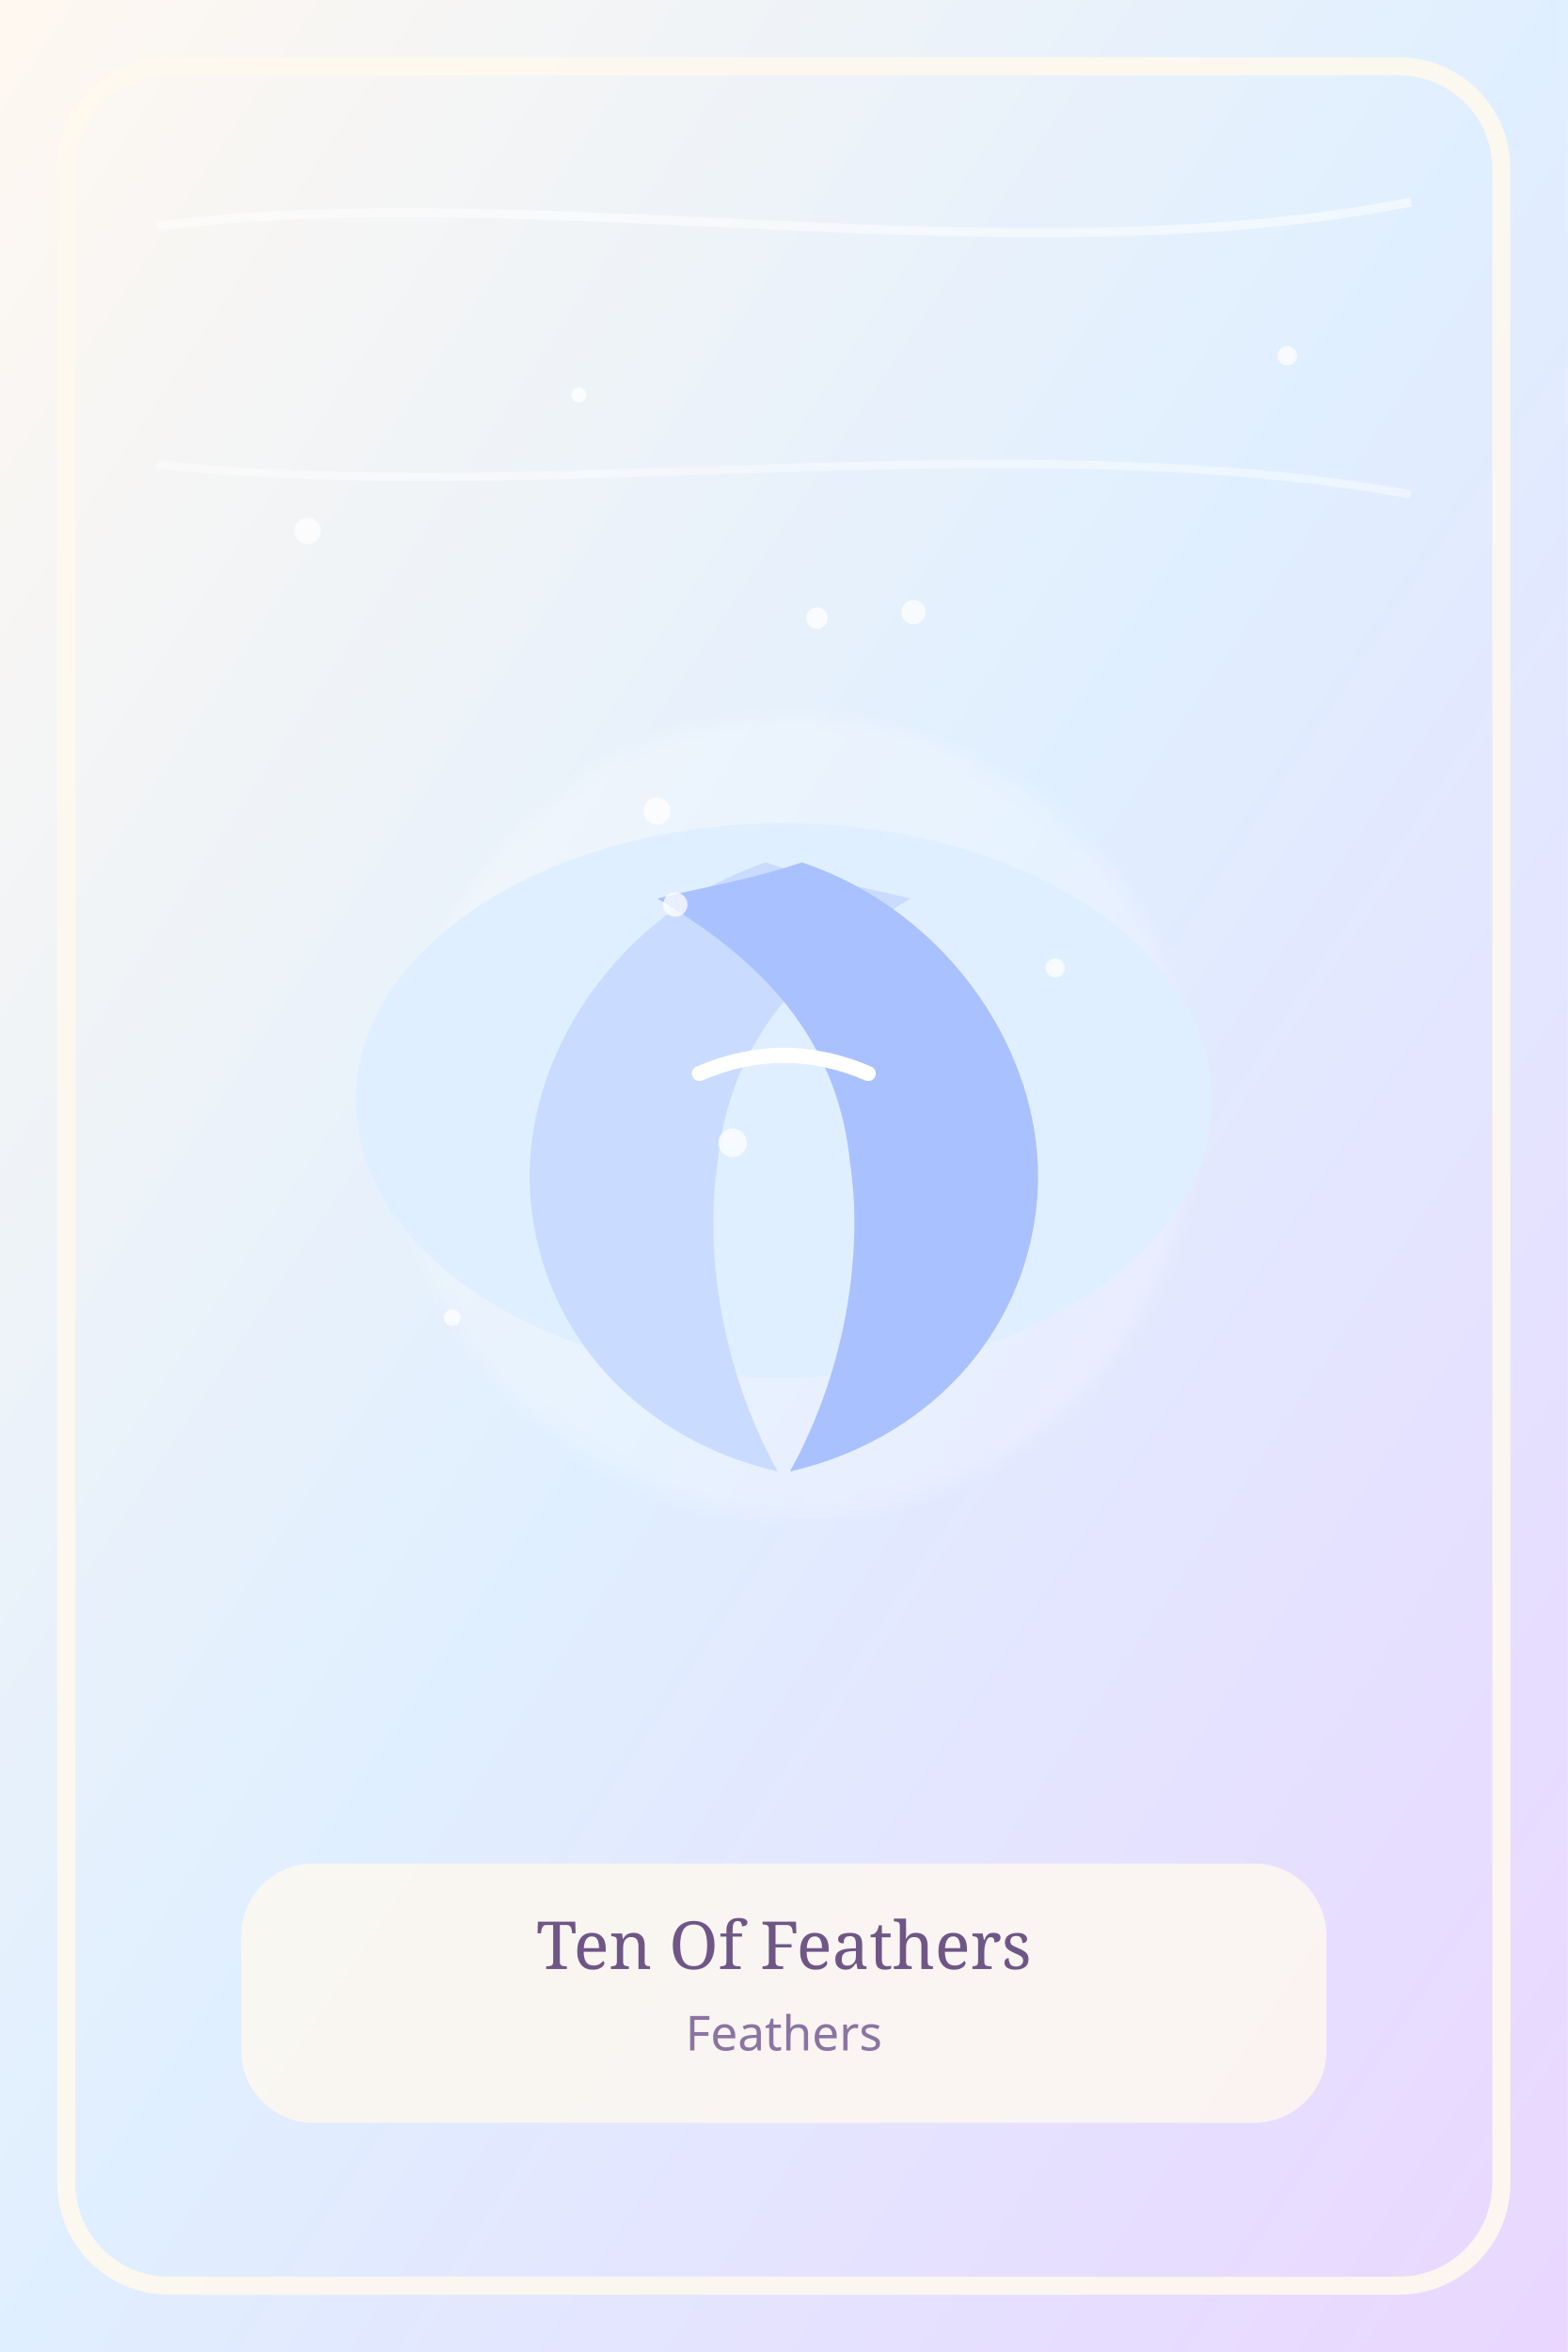
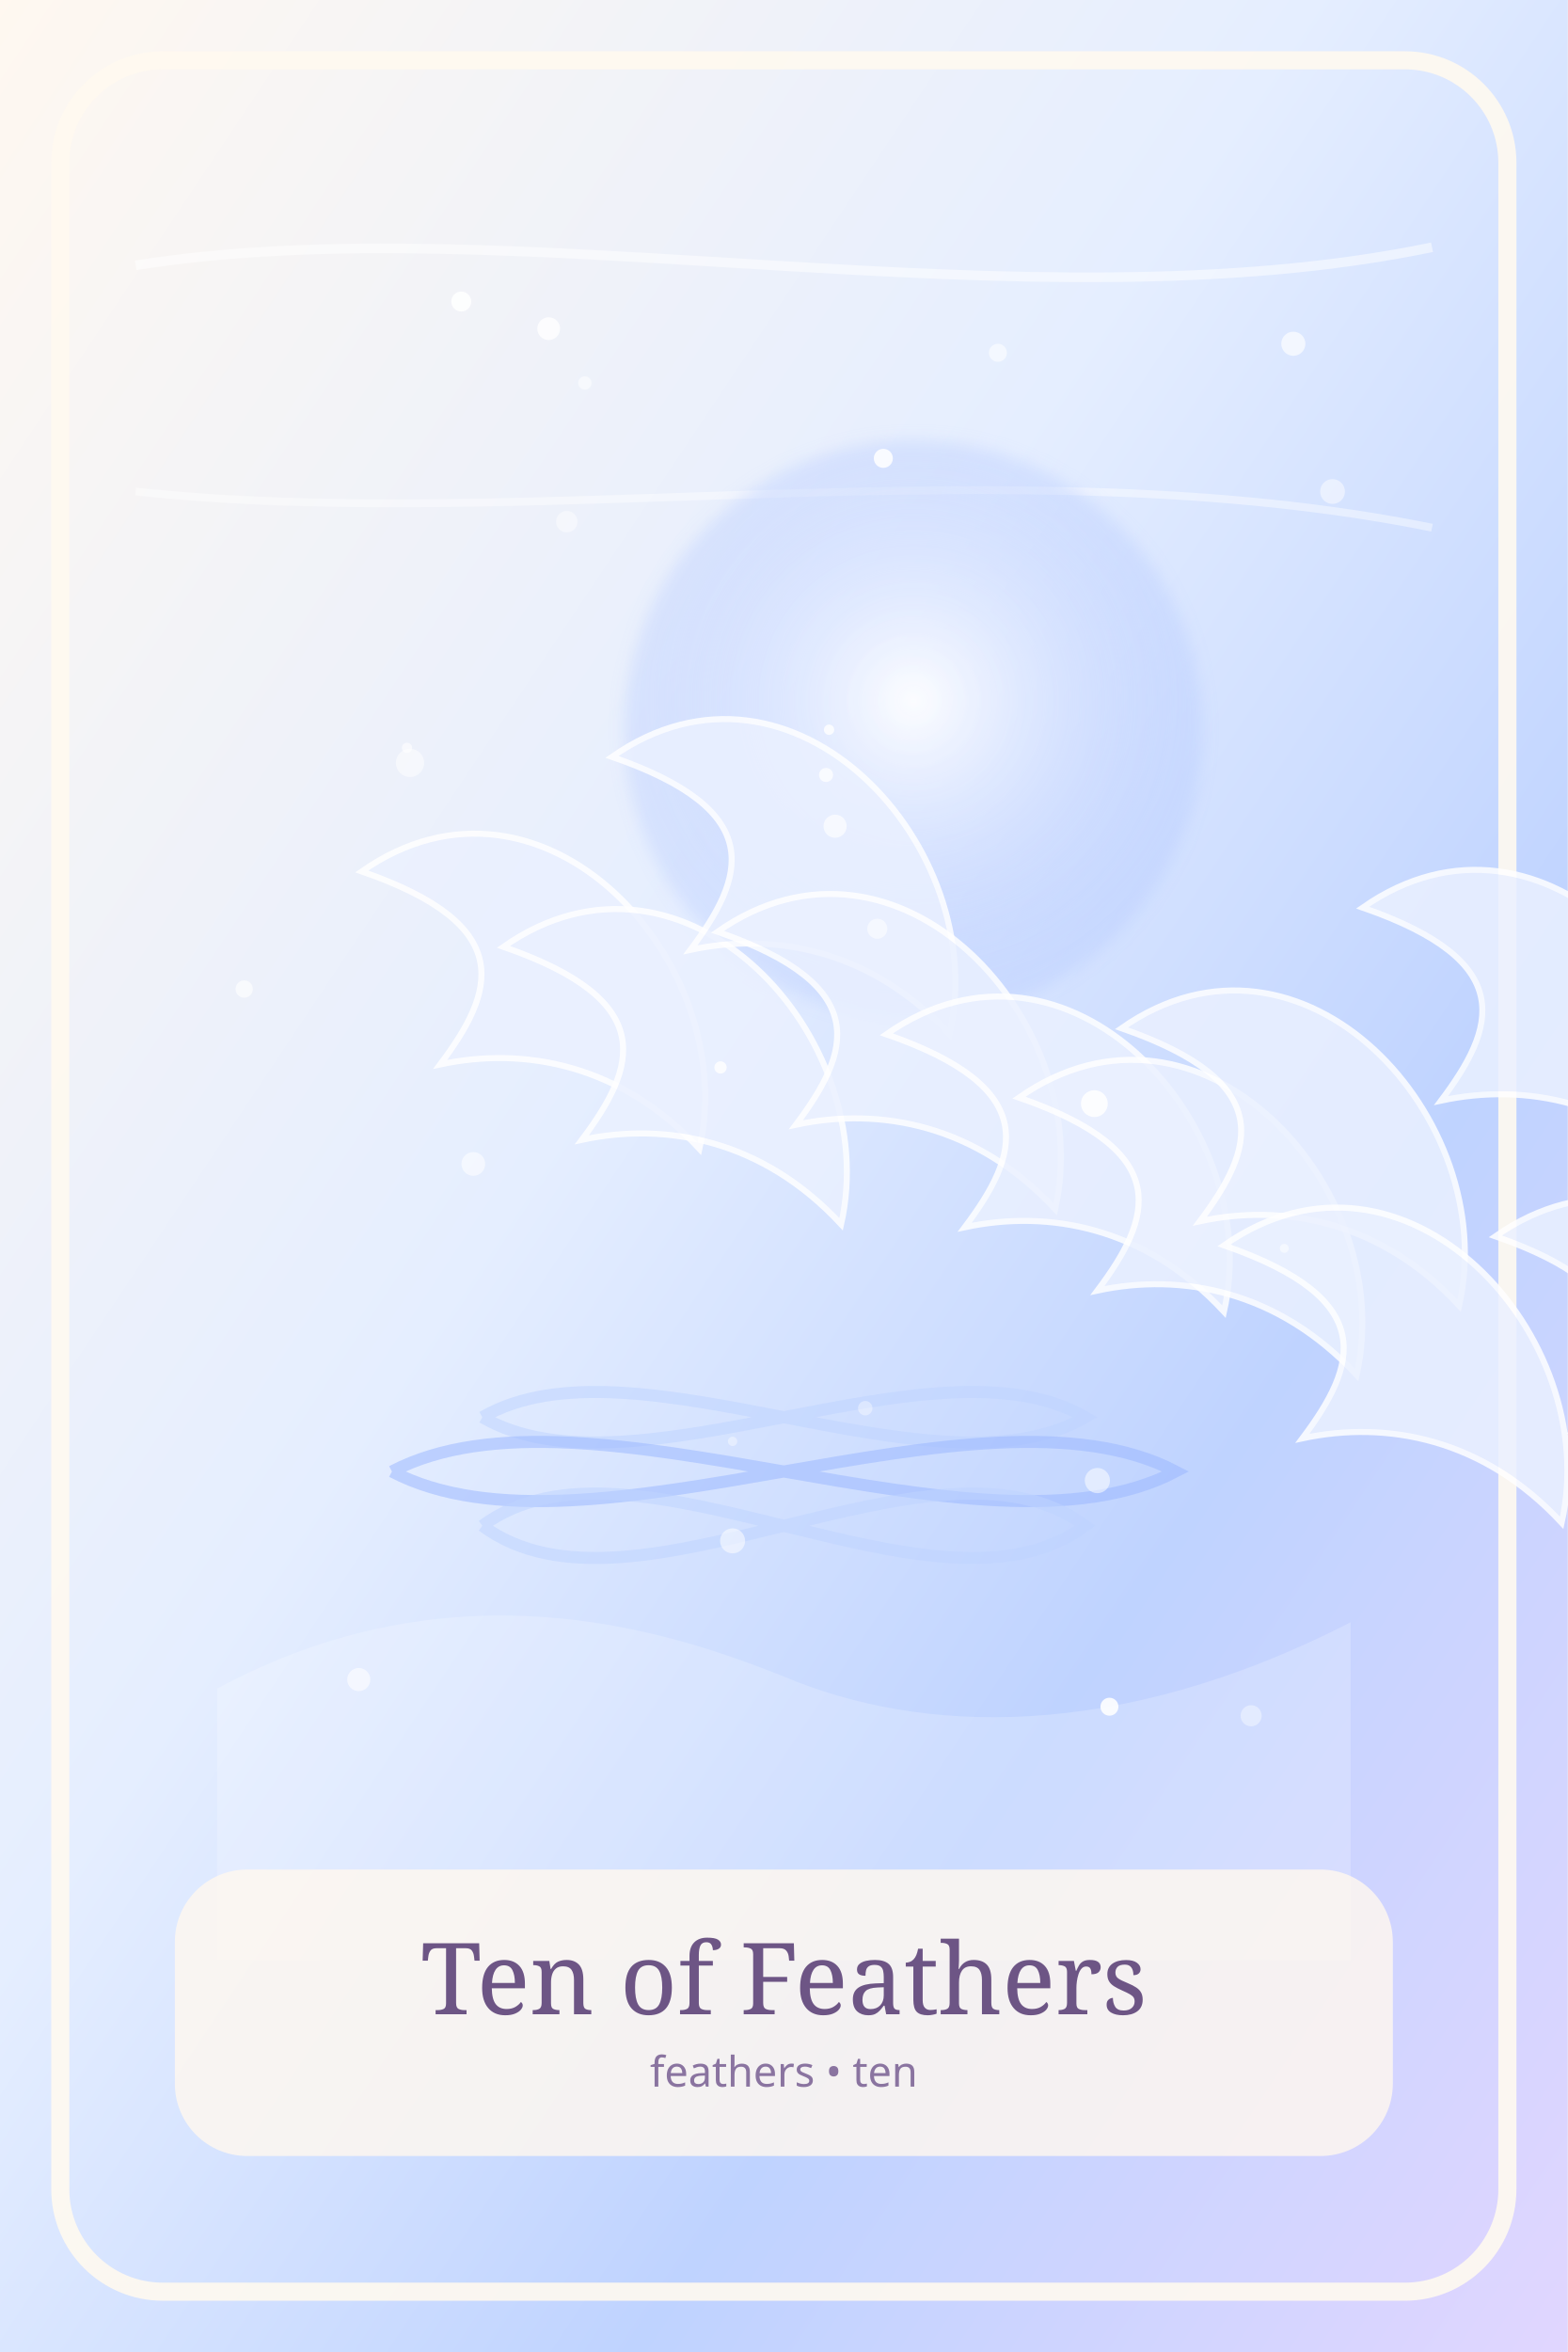
<svg xmlns="http://www.w3.org/2000/svg" viewBox="0 0 520 780" role="img" aria-labelledby="t d">
  <defs>
    <linearGradient id="bg" x1="0" y1="0" x2="1" y2="1">
      <stop offset="0%" stop-color="#fff8f0" />
-       <stop offset="50%" stop-color="#e0efff" />
-       <stop offset="100%" stop-color="#ead6ff" />
+       <stop offset="42%" stop-color="#e5eeff" />
+       <stop offset="70%" stop-color="#bfd3ff" />
+       <stop offset="100%" stop-color="#e1d6ff" />
    </linearGradient>
+     <radialGradient id="orb" cx="50%" cy="45%" r="60%">
+       <stop offset="0%" stop-color="#ffffff" stop-opacity="0.94" />
+       <stop offset="100%" stop-color="#9ab6ff" stop-opacity="0.16" />
+     </radialGradient>
    <filter id="soft" x="-20%" y="-20%" width="140%" height="140%">
-       <feGaussianBlur stdDeviation="2.8" />
+       <feGaussianBlur stdDeviation="2.5" />
    </filter>
  </defs>
  <rect width="520" height="780" fill="url(#bg)" />
-   <rect x="22" y="22" width="476" height="736" rx="34" fill="none" stroke="#fff9ee" stroke-width="6" opacity=".86" />
-   <path d="M52 75 C180 59,336 93,468 67" stroke="#fff" stroke-opacity=".5" stroke-width="3" fill="none" />
-   <path d="M52 154 C180 168,336 140,468 164" stroke="#fff" stroke-opacity=".42" stroke-width="2.7" fill="none" />
-   <circle cx="264" cy="370" r="132" fill="#ffffff" opacity=".22" filter="url(#soft)" />
-   <ellipse cx="260" cy="365" rx="142" ry="92" fill="#e0efff" />
-   <path d="M254 286 C206 302,172 350,176 398 C180 444,214 478,258 488 C238 452,234 412,238 386 C242 344,268 318,302 298 C286 294,272 292,254 286 Z" fill="#c9dcff" />
-   <path d="M266 286 C314 302,348 350,344 398 C340 444,306 478,262 488 C282 452,286 412,282 386 C278 344,252 318,218 298 C234 294,248 292,266 286 Z" fill="#a9c1ff" />
-   <path d="M232 356 Q260 344 288 356" stroke="#ffffff" stroke-width="5" fill="none" stroke-linecap="round" />
+   <rect x="20" y="20" width="480" height="740" rx="34" fill="none" stroke="#fff9ef" stroke-width="6" opacity=".9" />
+   <path d="M45 88 C170 68,340 110,475 82" stroke="#fff" stroke-opacity=".50" stroke-width="3.2" fill="none" />
+   <path d="M45 163 C175 177,337 147,475 175" stroke="#fff" stroke-opacity=".42" stroke-width="2.6" fill="none" />
+   <circle cx="303" cy="242" r="96" fill="url(#orb)" filter="url(#soft)" />
+   <path d="M 120 289 C 180 247, 246 319, 232 381 C 206 353, 174 347, 146 353 C 164 329, 172 307, 120 289 Z" fill="#eaf0ff" stroke="#fff" stroke-width="2" opacity=".83" />
+   <path d="M 167 314 C 227 272, 293 344, 279 406 C 253 378, 221 372, 193 378 C 211 354, 219 332, 167 314 Z" fill="#eaf0ff" stroke="#fff" stroke-width="2" opacity=".83" />
+   <path d="M 203 251 C 263 209, 329 281, 315 343 C 289 315, 257 309, 229 315 C 247 291, 255 269, 203 251 Z" fill="#eaf0ff" stroke="#fff" stroke-width="2" opacity=".83" />
+   <path d="M 238 309 C 298 267, 364 339, 350 401 C 324 373, 292 367, 264 373 C 282 349, 290 327, 238 309 Z" fill="#eaf0ff" stroke="#fff" stroke-width="2" opacity=".83" />
+   <path d="M 294 343 C 354 301, 420 373, 406 435 C 380 407, 348 401, 320 407 C 338 383, 346 361, 294 343 Z" fill="#eaf0ff" stroke="#fff" stroke-width="2" opacity=".83" />
+   <path d="M 338 364 C 398 322, 464 394, 450 456 C 424 428, 392 422, 364 428 C 382 404, 390 382, 338 364 Z" fill="#eaf0ff" stroke="#fff" stroke-width="2" opacity=".83" />
+   <path d="M 372 341 C 432 299, 498 371, 484 433 C 458 405, 426 399, 398 405 C 416 381, 424 359, 372 341 Z" fill="#eaf0ff" stroke="#fff" stroke-width="2" opacity=".83" />
+   <path d="M 406 413 C 466 371, 532 443, 518 505 C 492 477, 460 471, 432 477 C 450 453, 458 431, 406 413 Z" fill="#eaf0ff" stroke="#fff" stroke-width="2" opacity=".83" />
+   <path d="M 452 301 C 512 259, 578 331, 564 393 C 538 365, 506 359, 478 365 C 496 341, 504 319, 452 301 Z" fill="#eaf0ff" stroke="#fff" stroke-width="2" opacity=".83" />
+   <path d="M 496 410 C 556 368, 622 440, 608 502 C 582 474, 550 468, 522 474 C 540 450, 548 428, 496 410 Z" fill="#eaf0ff" stroke="#fff" stroke-width="2" opacity=".83" />
+   <path d="M72 560 C150 518,220 540,260 556 C305 575,370 578,448 538 L448 650 L72 650 Z" fill="#ffffff" fill-opacity=".20" />
+   <path d="M 160 470 C 210 441, 310 499, 360 470 C 310 441, 210 499, 160 470" stroke="#bfd3ff" stroke-opacity=".52" stroke-width="4" fill="none" />
+   <path d="M 130 488 C 195 454, 325 522, 390 488 C 325 454, 195 522, 130 488" stroke="#9ab6ff" stroke-opacity=".52" stroke-width="4" fill="none" />
+   <path d="M 160 506 C 210 469, 310 543, 360 506 C 310 469, 210 543, 160 506" stroke="#bfd3ff" stroke-opacity=".52" stroke-width="4" fill="none" />
  <g>
-     <circle cx="350" cy="321" r="3.17" fill="#fff" opacity=".74" />
-     <circle cx="427" cy="118" r="3.21" fill="#fff" opacity=".74" />
-     <circle cx="243" cy="379" r="4.71" fill="#fff" opacity=".74" />
-     <circle cx="218" cy="269" r="4.51" fill="#fff" opacity=".74" />
-     <circle cx="102" cy="176" r="4.41" fill="#fff" opacity=".74" />
-     <circle cx="192" cy="131" r="2.47" fill="#fff" opacity=".74" />
-     <circle cx="150" cy="437" r="2.74" fill="#fff" opacity=".74" />
-     <circle cx="271" cy="205" r="3.58" fill="#fff" opacity=".74" />
-     <circle cx="224" cy="300" r="4.04" fill="#fff" opacity=".74" />
-     <circle cx="303" cy="203" r="4.01" fill="#fff" opacity=".74" />
+     <circle cx="157" cy="386" r="3.94" fill="#fff" opacity="0.55" />
+     <circle cx="277" cy="274" r="3.84" fill="#fff" opacity="0.64" />
+     <circle cx="415" cy="569" r="3.50" fill="#fff" opacity="0.40" />
+     <circle cx="426" cy="414" r="1.48" fill="#fff" opacity="0.51" />
+     <circle cx="243" cy="478" r="1.55" fill="#fff" opacity="0.38" />
+     <circle cx="442" cy="163" r="4.11" fill="#fff" opacity="0.48" />
+     <circle cx="293" cy="152" r="3.16" fill="#fff" opacity="0.85" />
+     <circle cx="274" cy="257" r="2.33" fill="#fff" opacity="0.75" />
+     <circle cx="429" cy="114" r="4.00" fill="#fff" opacity="0.65" />
+     <circle cx="275" cy="242" r="1.71" fill="#fff" opacity="0.80" />
+     <circle cx="364" cy="491" r="4.18" fill="#fff" opacity="0.53" />
+     <circle cx="243" cy="511" r="4.15" fill="#fff" opacity="0.53" />
+     <circle cx="363" cy="366" r="4.45" fill="#fff" opacity="0.87" />
+     <circle cx="136" cy="253" r="4.69" fill="#fff" opacity="0.49" />
+     <circle cx="119" cy="557" r="3.83" fill="#fff" opacity="0.58" />
+     <circle cx="81" cy="328" r="2.87" fill="#fff" opacity="0.63" />
+     <circle cx="291" cy="308" r="3.33" fill="#fff" opacity="0.52" />
+     <circle cx="153" cy="100" r="3.31" fill="#fff" opacity="0.88" />
+     <circle cx="194" cy="127" r="2.22" fill="#fff" opacity="0.50" />
+     <circle cx="188" cy="173" r="3.56" fill="#fff" opacity="0.42" />
+     <circle cx="182" cy="109" r="3.78" fill="#fff" opacity="0.78" />
+     <circle cx="331" cy="117" r="2.99" fill="#fff" opacity="0.55" />
+     <circle cx="135" cy="248" r="1.69" fill="#fff" opacity="0.60" />
+     <circle cx="368" cy="566" r="2.98" fill="#fff" opacity="0.88" />
+     <circle cx="239" cy="354" r="2.04" fill="#fff" opacity="0.81" />
+     <circle cx="287" cy="467" r="2.39" fill="#fff" opacity="0.38" />
  </g>
-   <rect x="80" y="618" width="360" height="86" rx="24" fill="#fff9ef" opacity=".8" />
-   <text x="260" y="653" text-anchor="middle" font-family="'Cormorant Garamond', Georgia, serif" font-size="22" fill="#6f5686">Ten Of Feathers</text>
-   <text x="260" y="680" text-anchor="middle" font-family="'Nunito', sans-serif" font-size="16" fill="#8b74a2">Feathers</text>
+   <rect x="58" y="620" width="404" height="95" rx="24" fill="#fff8ef" opacity=".82" />
+   <text x="260" y="668" text-anchor="middle" font-family="'Cormorant Garamond', Georgia, serif" font-size="33" fill="#6d5585">Ten of Feathers</text>
+   <text x="260" y="692" text-anchor="middle" font-family="'Nunito', sans-serif" font-size="14" fill="#8a74a0">feathers • ten</text>
</svg>
